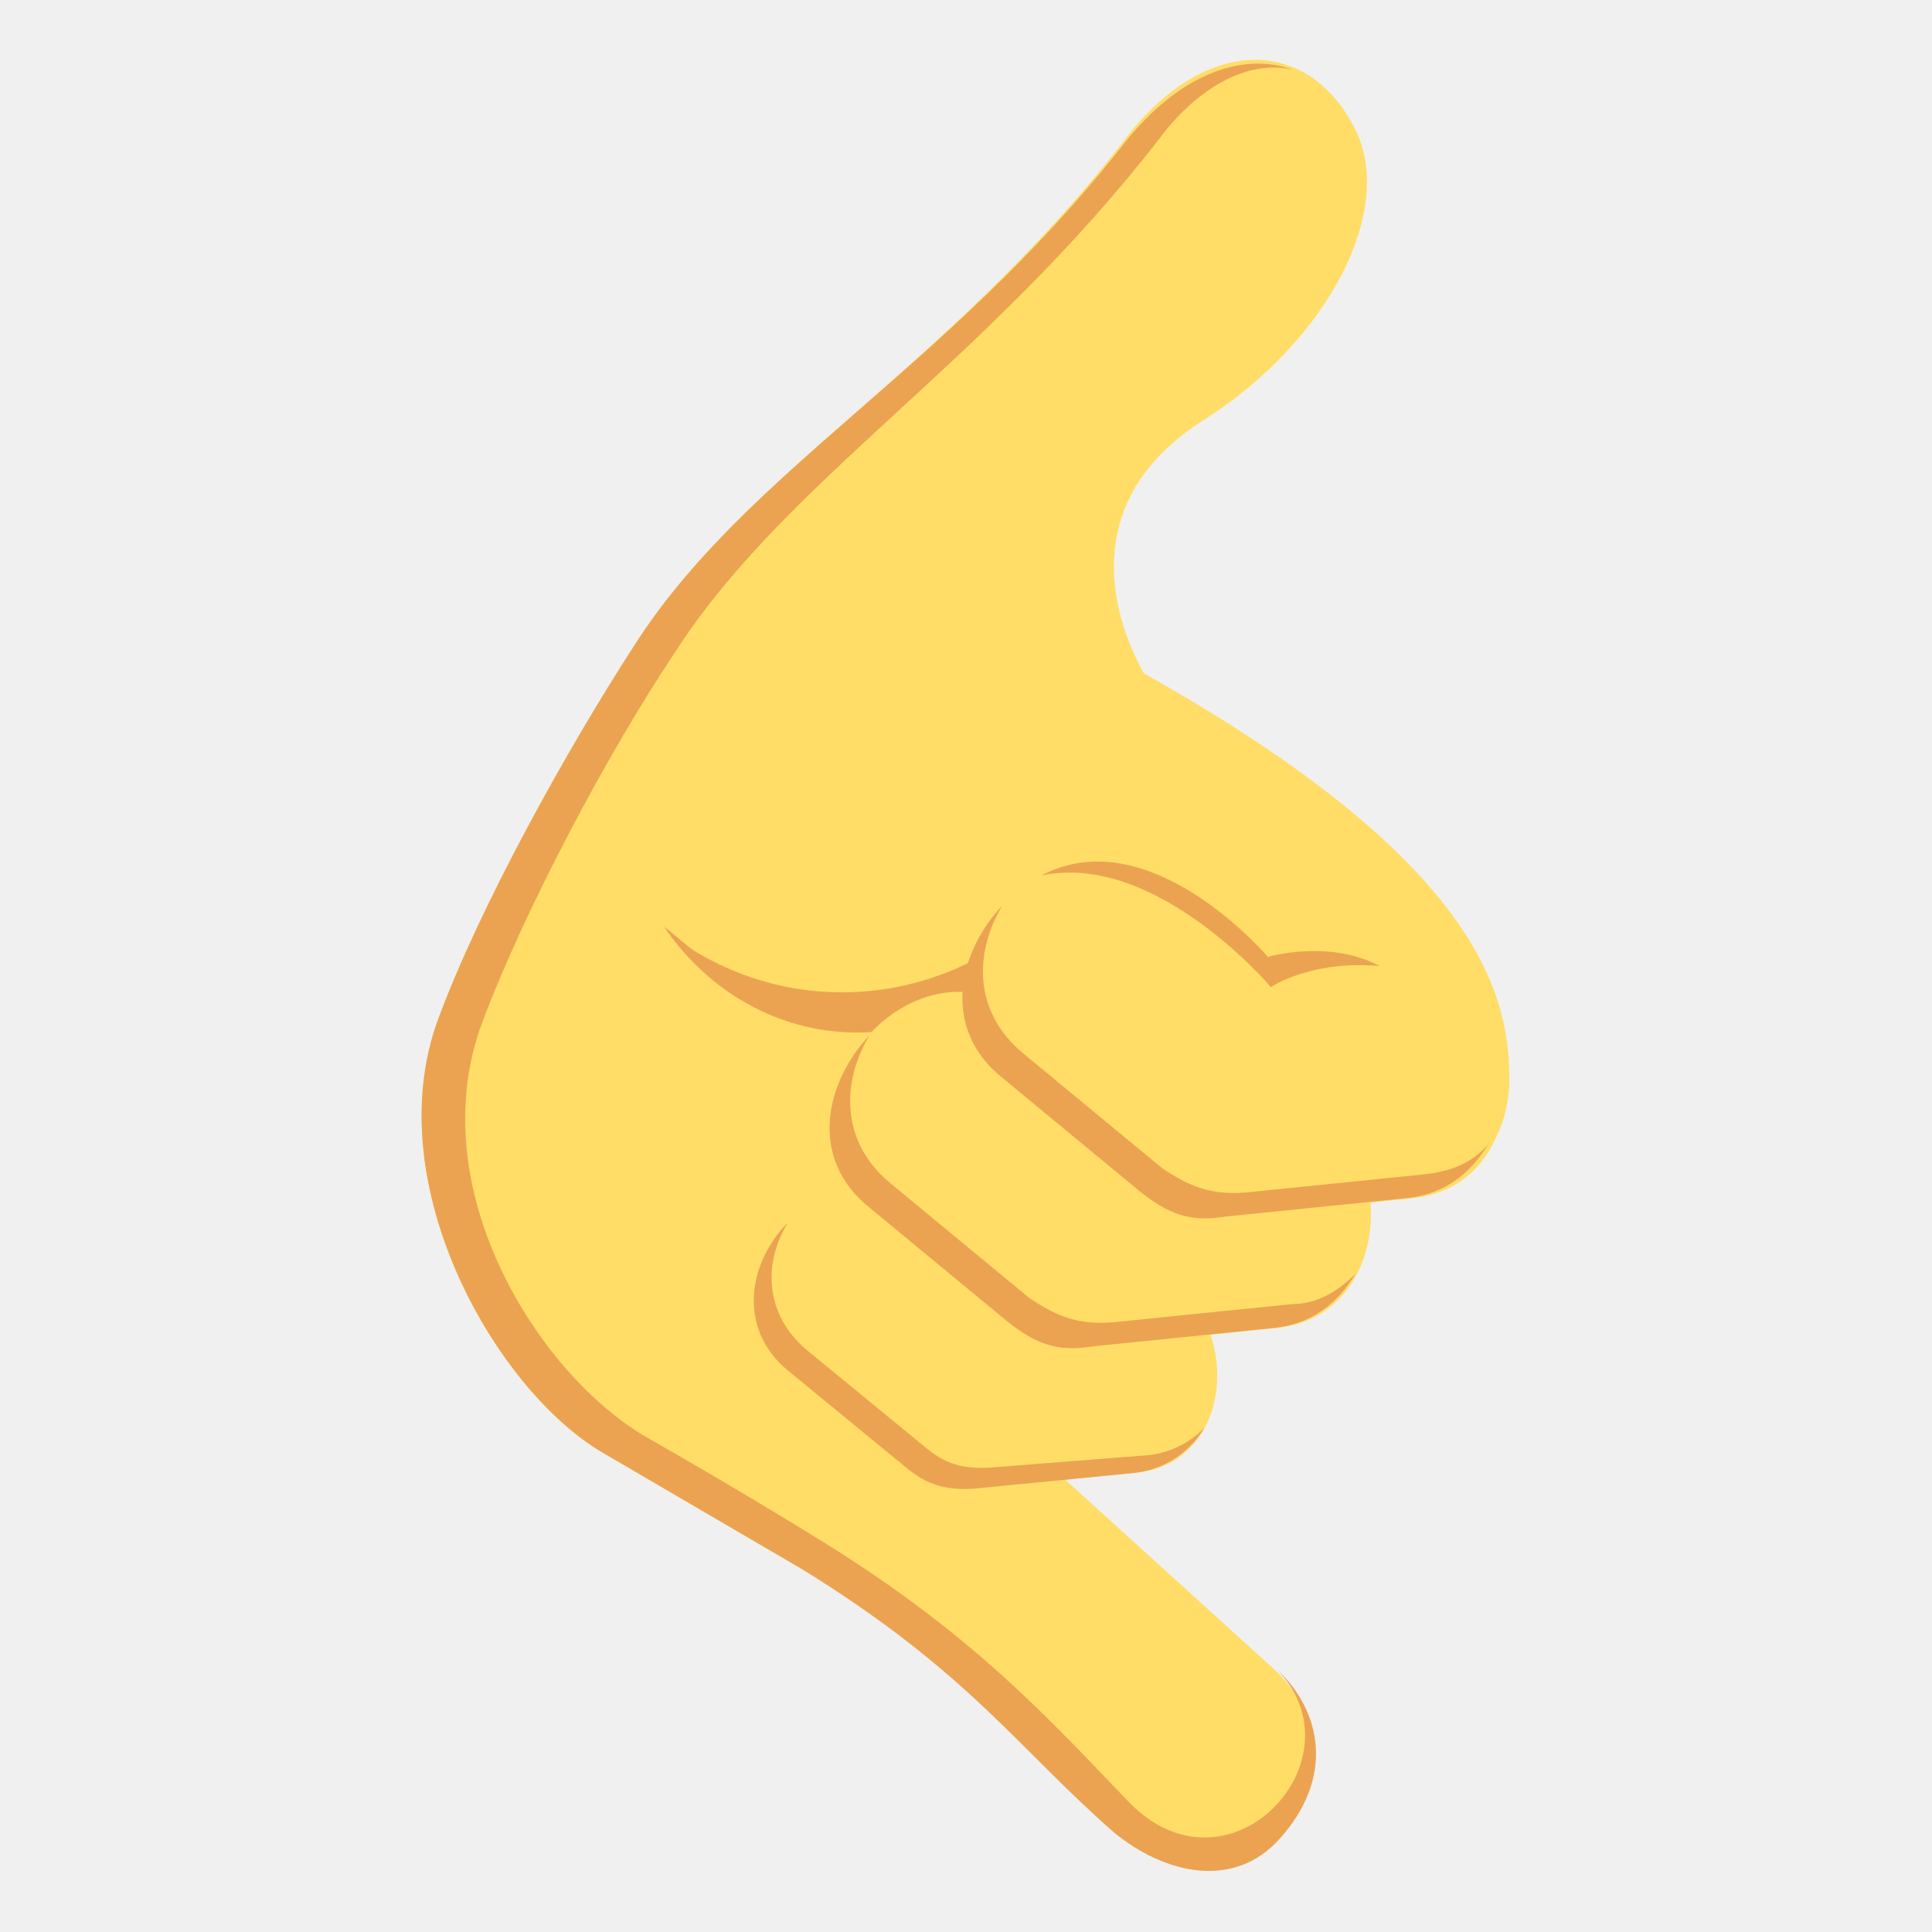
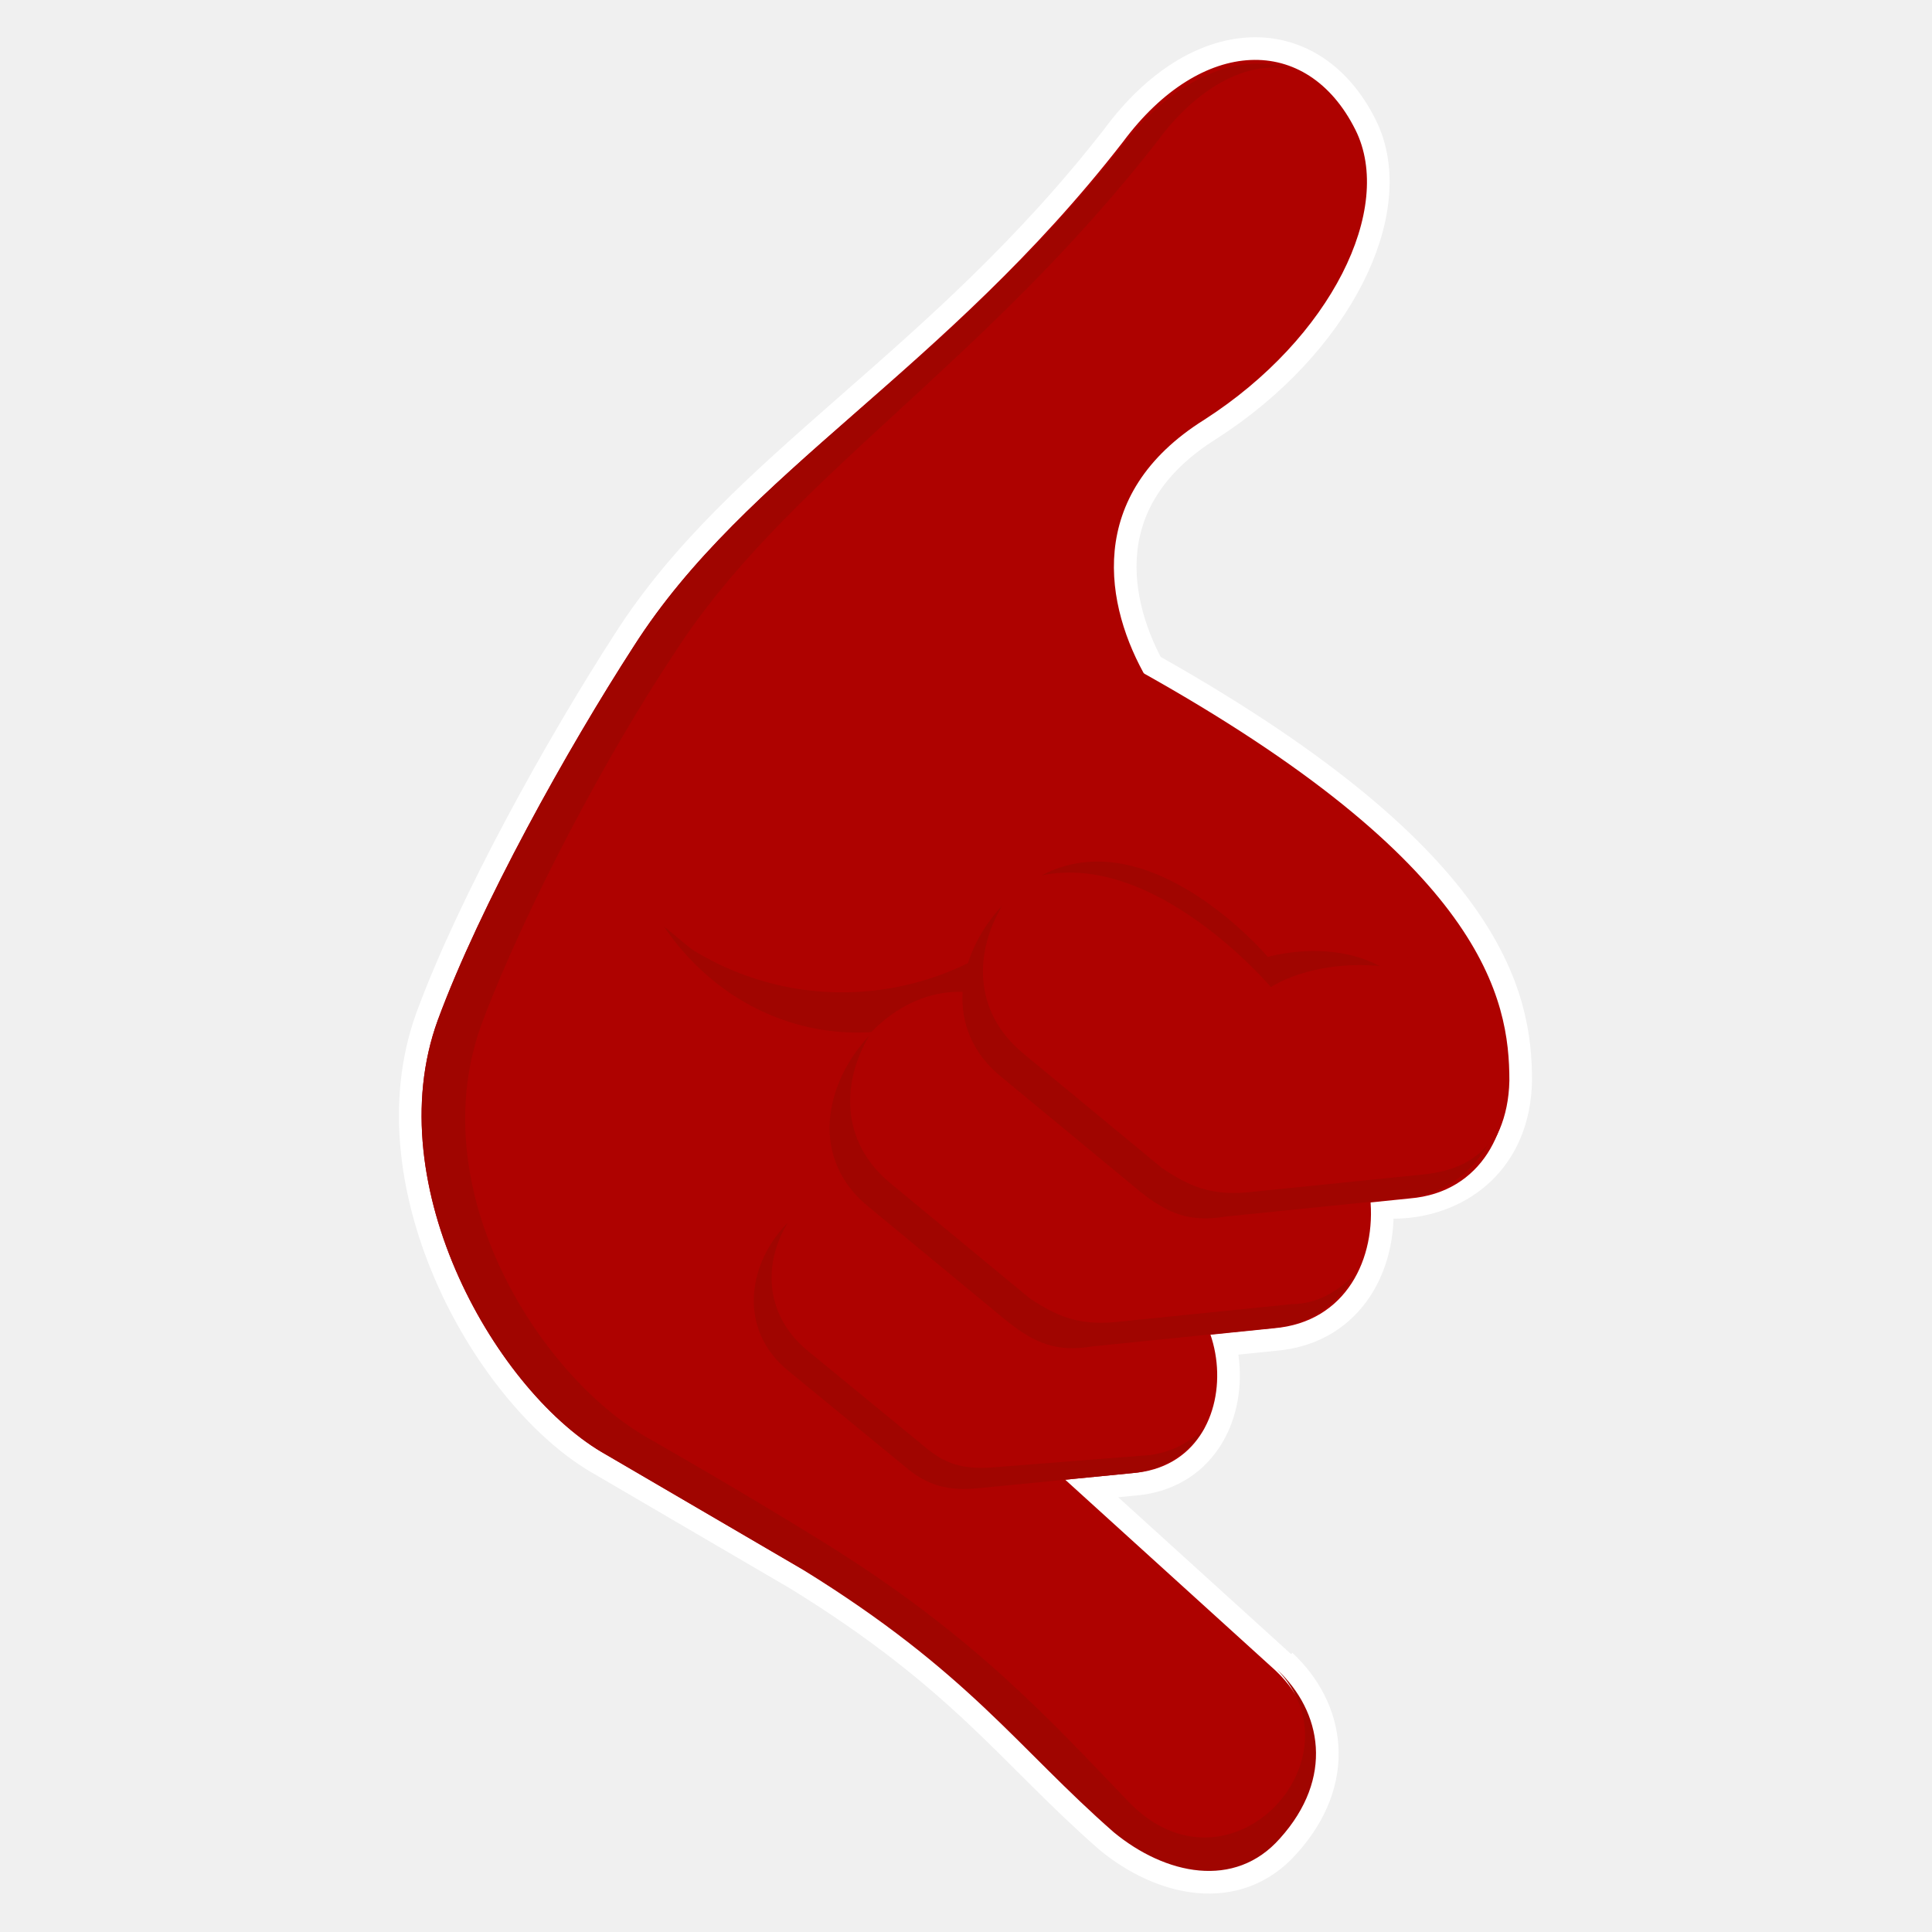
<svg xmlns="http://www.w3.org/2000/svg" viewBox="0 0 64 64">
-   <g fill="#ffdd67">
+   <path id="outline" fill-opacity="0" stroke="white" stroke-width="1.5" d="M41.3 36l-4.1.4-3.2-2.7c-3.8-3.1-8.9 3.1-5.1 6.3l4.6 3.8c.9.7 1.6 1 2.8.8l5.9-.6c4.8-.4 4-8.5-.9-8M36.8 42l-3.6.3-2.7-2.3c-3.3-2.7-7.6 2.7-4.4 5.4l3.9 3.2c.8.6 1.4.8 2.4.7l5.1-.5c4.2-.3 3.5-7.2-.7-6.8M37.7 22.2C49.2 28.6 50 33.1 50 35.8c-.1 4.9-6.8 5-8 .8l-.6-5.9c-.5-5-8-10.9-3.7-8.5M28.7 52.5c2.4 2.1 8.5 8.1 8.5 8.1 3.7 3.2 8.6-2.2 4.9-5.4l-10.8-9.8c.1 0-6.2 3.9-2.6 7.1M47.8 31s-8.6-6.5-9.8-8.5c-1.4-2.4-2.1-6.1 1.9-8.6 4.2-2.7 6.3-7 5-9.6-1.6-3.2-5.1-3.1-7.7.4-5.9 7.6-12.5 10.9-16.2 16.7-2.2 3.4-5.1 8.6-6.5 12.4-2 5.5 2 12.4 5.6 14.4l7.2 4.2L47.8 31M42.3 55.3c2.9 3-1.6 7.8-4.9 4.4-2.6-2.7-5.1-5.5-10.1-8.6-2.9-1.8-5.9-3.5-5.9-3.5-3.6-2.1-7.5-8.3-5.4-13.8 1.4-3.7 4.1-8.8 6.3-12.1 3.7-5.8 10.2-9.5 16.1-17.1.8-1.1 2.5-2.7 4.4-2.3-1.7-.6-3.8.2-5.6 2.5-5.9 7.5-12.5 10.8-16.2 16.6-2.2 3.4-5.1 8.6-6.5 12.4-2 5.5 2 12.4 5.6 14.4l6.5 3.8c5.5 3.4 7.1 5.9 10.3 8.7 1.7 1.4 4 1.9 5.5.2 1.8-2 1.4-4.2-.1-5.6" />
+   <g fill="#AE0200">
    <path d="M47.8 31s-8.6-6.5-9.8-8.5c-1.4-2.4-2.1-6.1 1.9-8.6 4.2-2.7 6.3-7 5-9.6-1.6-3.2-5.1-3.1-7.7.4-5.9 7.6-12.5 10.9-16.2 16.7-2.2 3.4-5.1 8.6-6.5 12.4-2 5.5 2 12.4 5.6 14.4l7.2 4.2L47.8 31" />
    <path d="M28.7 52.5c2.4 2.1 8.5 8.1 8.5 8.1 3.7 3.2 8.6-2.2 4.9-5.4l-10.8-9.8c.1 0-6.2 3.9-2.6 7.1" />
  </g>
-   <path fill="#eba352" d="M42.3 55.3c2.9 3-1.6 7.8-4.9 4.4-2.6-2.7-5.1-5.5-10.1-8.6-2.9-1.8-5.9-3.5-5.9-3.5-3.6-2.1-7.5-8.3-5.4-13.8 1.4-3.7 4.1-8.8 6.3-12.1 3.7-5.8 10.2-9.5 16.1-17.1.8-1.1 2.5-2.7 4.4-2.3-1.7-.6-3.8.2-5.6 2.5-5.9 7.5-12.5 10.8-16.2 16.6-2.2 3.4-5.1 8.6-6.5 12.4-2 5.5 2 12.4 5.6 14.4l6.5 3.8c5.5 3.4 7.1 5.9 10.3 8.7 1.7 1.4 4 1.9 5.5.2 1.8-2 1.4-4.2-.1-5.6" />
-   <path fill="#ffdd67" d="M37.7 22.2C49.2 28.6 50 33.1 50 35.8c-.1 4.9-6.8 5-8 .8l-.6-5.9c-.5-5-8-10.9-3.7-8.5" />
-   <path fill="#eba352" d="M23 31.5c4.3 2.6 9.8 1.4 12.7-2.7-.2.6-.4 1.2-.8 1.7-2.2 3.6-6.8 4.8-10.4 2.6-1-.6-1.9-1.5-2.5-2.4.4.3.7.6 1 .8" />
-   <path fill="#ffdd67" d="M36.8 42l-3.6.3-2.7-2.3c-3.3-2.7-7.6 2.7-4.4 5.4l3.9 3.2c.8.6 1.4.8 2.4.7l5.1-.5c4.2-.3 3.5-7.2-.7-6.8" />
-   <path fill="#eba352" d="M38.1 48.2l-5.1.4c-1.1.1-1.7-.1-2.4-.7l-3.9-3.2c-1.4-1.2-1.4-2.9-.6-4.2-1.3 1.3-1.7 3.5 0 4.9l3.9 3.2c.7.6 1.4.8 2.4.7l5.1-.5c1.1-.1 1.9-.7 2.4-1.5-.5.5-1.1.8-1.8.9" />
-   <path fill="#ffdd67" d="M41.3 36l-4.1.4-3.2-2.7c-3.8-3.1-8.9 3.1-5.1 6.3l4.6 3.8c.9.7 1.6 1 2.8.8l5.9-.6c4.8-.4 4-8.5-.9-8" />
-   <path fill="#eba352" d="M42.8 43.2l-5.9.6c-1.2.1-1.9-.2-2.8-.8l-4.6-3.8c-1.7-1.4-1.6-3.4-.7-4.9-1.5 1.6-2 4.1 0 5.7l4.6 3.8c.9.7 1.6 1 2.8.8l5.9-.6c1.3-.1 2.2-.8 2.8-1.8-.6.6-1.3 1-2.1 1" />
-   <path fill="#ffdd67" d="M45.8 31.7l-4.1.4-3.2-2.7c-3.8-3.1-8.9 3.1-5.1 6.3l4.6 3.8c.9.7 1.6 1 2.8.8l5.9-.6c4.8-.4 4-8.5-.9-8" />
-   <g fill="#eba352">
-     <path d="M42.1 32.7s1.3-.9 3.6-.7c-1.7-.9-3.7-.3-3.7-.3s-3.9-4.6-7.5-2.7c3.8-.8 7.6 3.7 7.6 3.7M47.2 38.9l-5.9.6c-1.2.1-1.9-.2-2.8-.8l-4.6-3.8c-1.7-1.4-1.6-3.4-.7-4.9-1.5 1.6-2 4.1 0 5.7l4.6 3.8c.9.7 1.6 1 2.8.8l5.9-.6c1.3-.1 2.2-.8 2.8-1.8-.5.6-1.2.9-2.1 1" />
-   </g>
+   <path fill="#A00500" d="M42.3 55.3c2.9 3-1.6 7.8-4.9 4.4-2.6-2.7-5.1-5.5-10.1-8.6-2.9-1.8-5.9-3.5-5.9-3.5-3.6-2.1-7.5-8.3-5.4-13.8 1.4-3.7 4.1-8.8 6.3-12.1 3.7-5.8 10.2-9.5 16.1-17.1.8-1.1 2.5-2.7 4.4-2.3-1.7-.6-3.8.2-5.6 2.5-5.9 7.5-12.5 10.8-16.2 16.6-2.2 3.4-5.1 8.6-6.5 12.4-2 5.5 2 12.4 5.6 14.4l6.5 3.8c5.5 3.4 7.1 5.9 10.3 8.7 1.7 1.4 4 1.9 5.5.2 1.8-2 1.4-4.2-.1-5.6" />
+   <path fill="#AE0200" d="M37.7 22.2C49.2 28.6 50 33.1 50 35.8c-.1 4.9-6.8 5-8 .8l-.6-5.9c-.5-5-8-10.9-3.7-8.5" />
+   <path fill="#A00500" d="M23 31.5c4.3 2.6 9.8 1.4 12.7-2.7-.2.6-.4 1.2-.8 1.7-2.2 3.6-6.8 4.8-10.4 2.6-1-.6-1.9-1.5-2.5-2.4.4.3.7.6 1 .8" />
+   <path fill="#AE0200" d="M36.8 42l-3.6.3-2.7-2.3c-3.3-2.7-7.6 2.7-4.4 5.4l3.9 3.2c.8.6 1.4.8 2.4.7l5.1-.5c4.2-.3 3.5-7.2-.7-6.8" />
+   <path fill="#A00500" d="M38.1 48.2l-5.1.4c-1.1.1-1.7-.1-2.4-.7l-3.9-3.2c-1.4-1.2-1.4-2.9-.6-4.2-1.3 1.3-1.7 3.5 0 4.9l3.9 3.2c.7.6 1.4.8 2.4.7l5.1-.5c1.1-.1 1.9-.7 2.4-1.5-.5.5-1.1.8-1.8.9" />
+   <path fill="#AE0200" d="M41.3 36l-4.1.4-3.2-2.7c-3.8-3.1-8.9 3.1-5.1 6.3l4.6 3.8c.9.7 1.6 1 2.8.8l5.9-.6c4.8-.4 4-8.5-.9-8" />
+   <path fill="#A00500" d="M42.8 43.2l-5.9.6c-1.2.1-1.9-.2-2.8-.8l-4.6-3.8c-1.7-1.4-1.6-3.4-.7-4.9-1.5 1.6-2 4.1 0 5.7l4.6 3.8c.9.7 1.6 1 2.8.8l5.9-.6c1.3-.1 2.2-.8 2.8-1.8-.6.6-1.3 1-2.1 1" />
+   <path fill="#AE0200" d="M45.8 31.7l-4.1.4-3.2-2.7c-3.8-3.1-8.9 3.1-5.1 6.3l4.6 3.8c.9.7 1.6 1 2.8.8l5.9-.6c4.8-.4 4-8.5-.9-8" />
+   <path fill="#A00500" d="M42.1 32.7s1.3-.9 3.6-.7c-1.7-.9-3.7-.3-3.7-.3s-3.9-4.6-7.5-2.7c3.8-.8 7.6 3.7 7.6 3.7M47.2 38.9l-5.9.6c-1.2.1-1.9-.2-2.8-.8l-4.6-3.8c-1.7-1.4-1.6-3.4-.7-4.9-1.5 1.6-2 4.1 0 5.7l4.6 3.8c.9.7 1.6 1 2.8.8l5.9-.6c1.3-.1 2.2-.8 2.8-1.8-.5.6-1.2.9-2.1 1" />
</svg>
